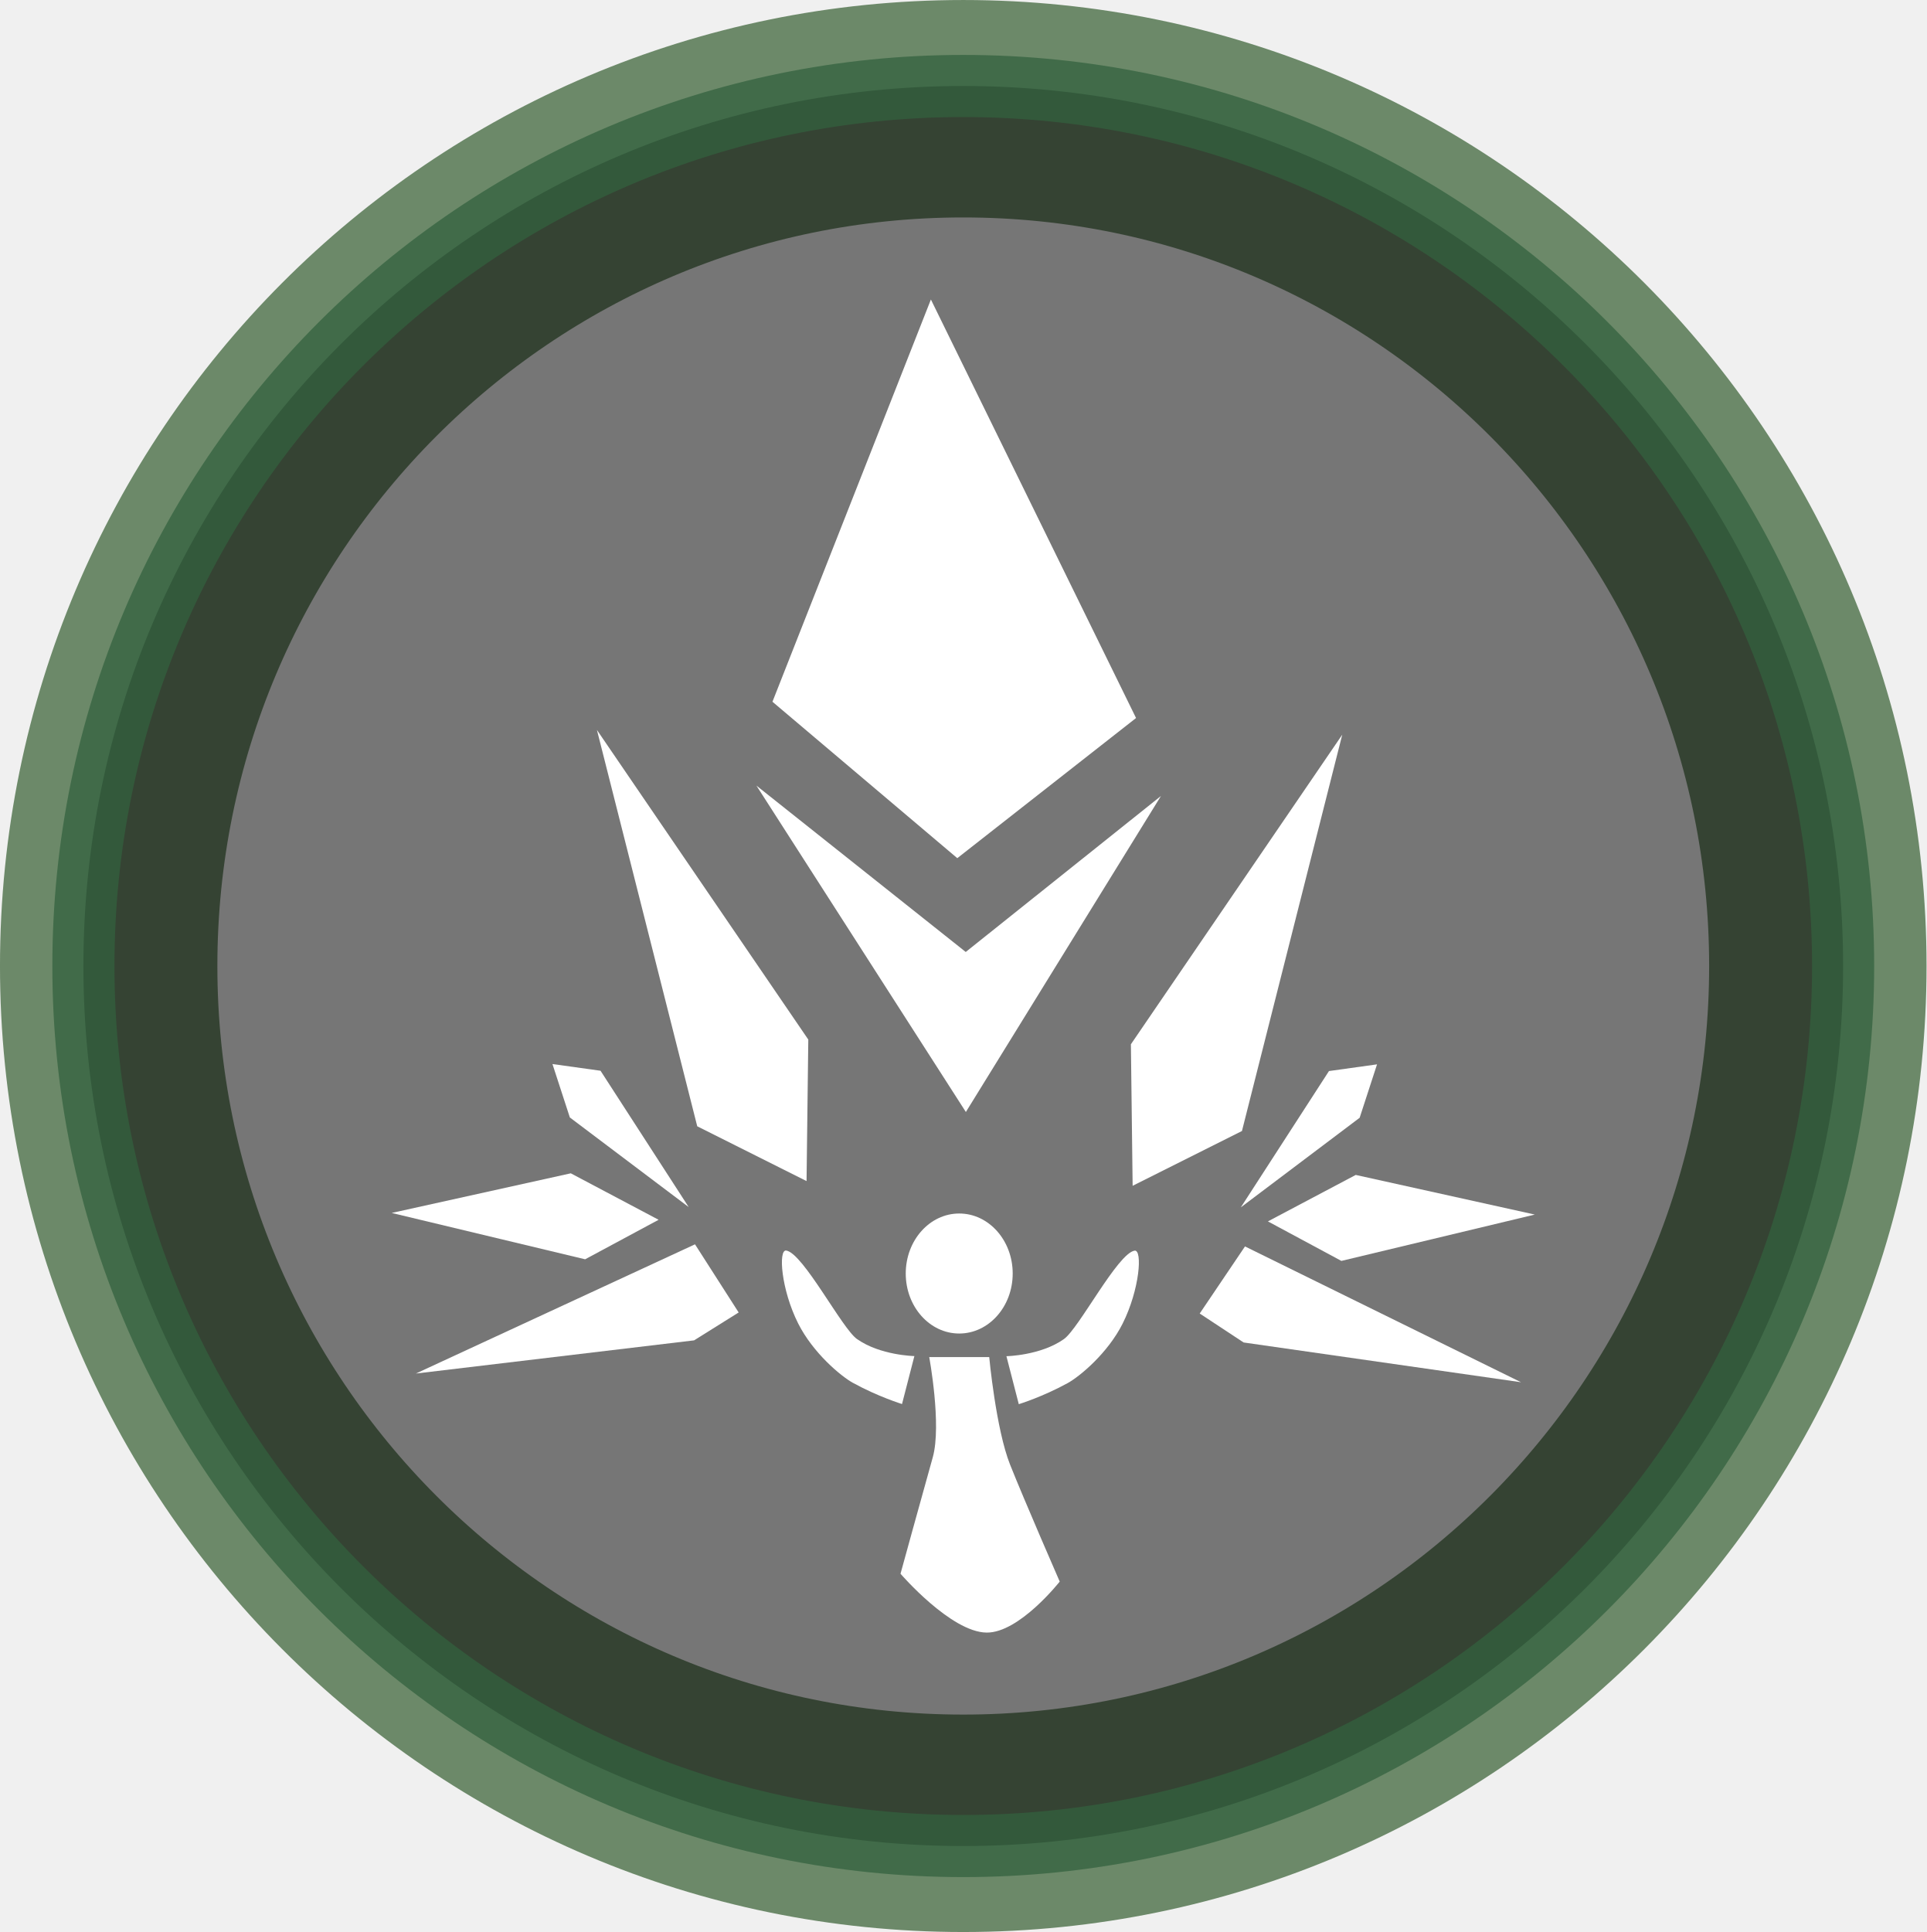
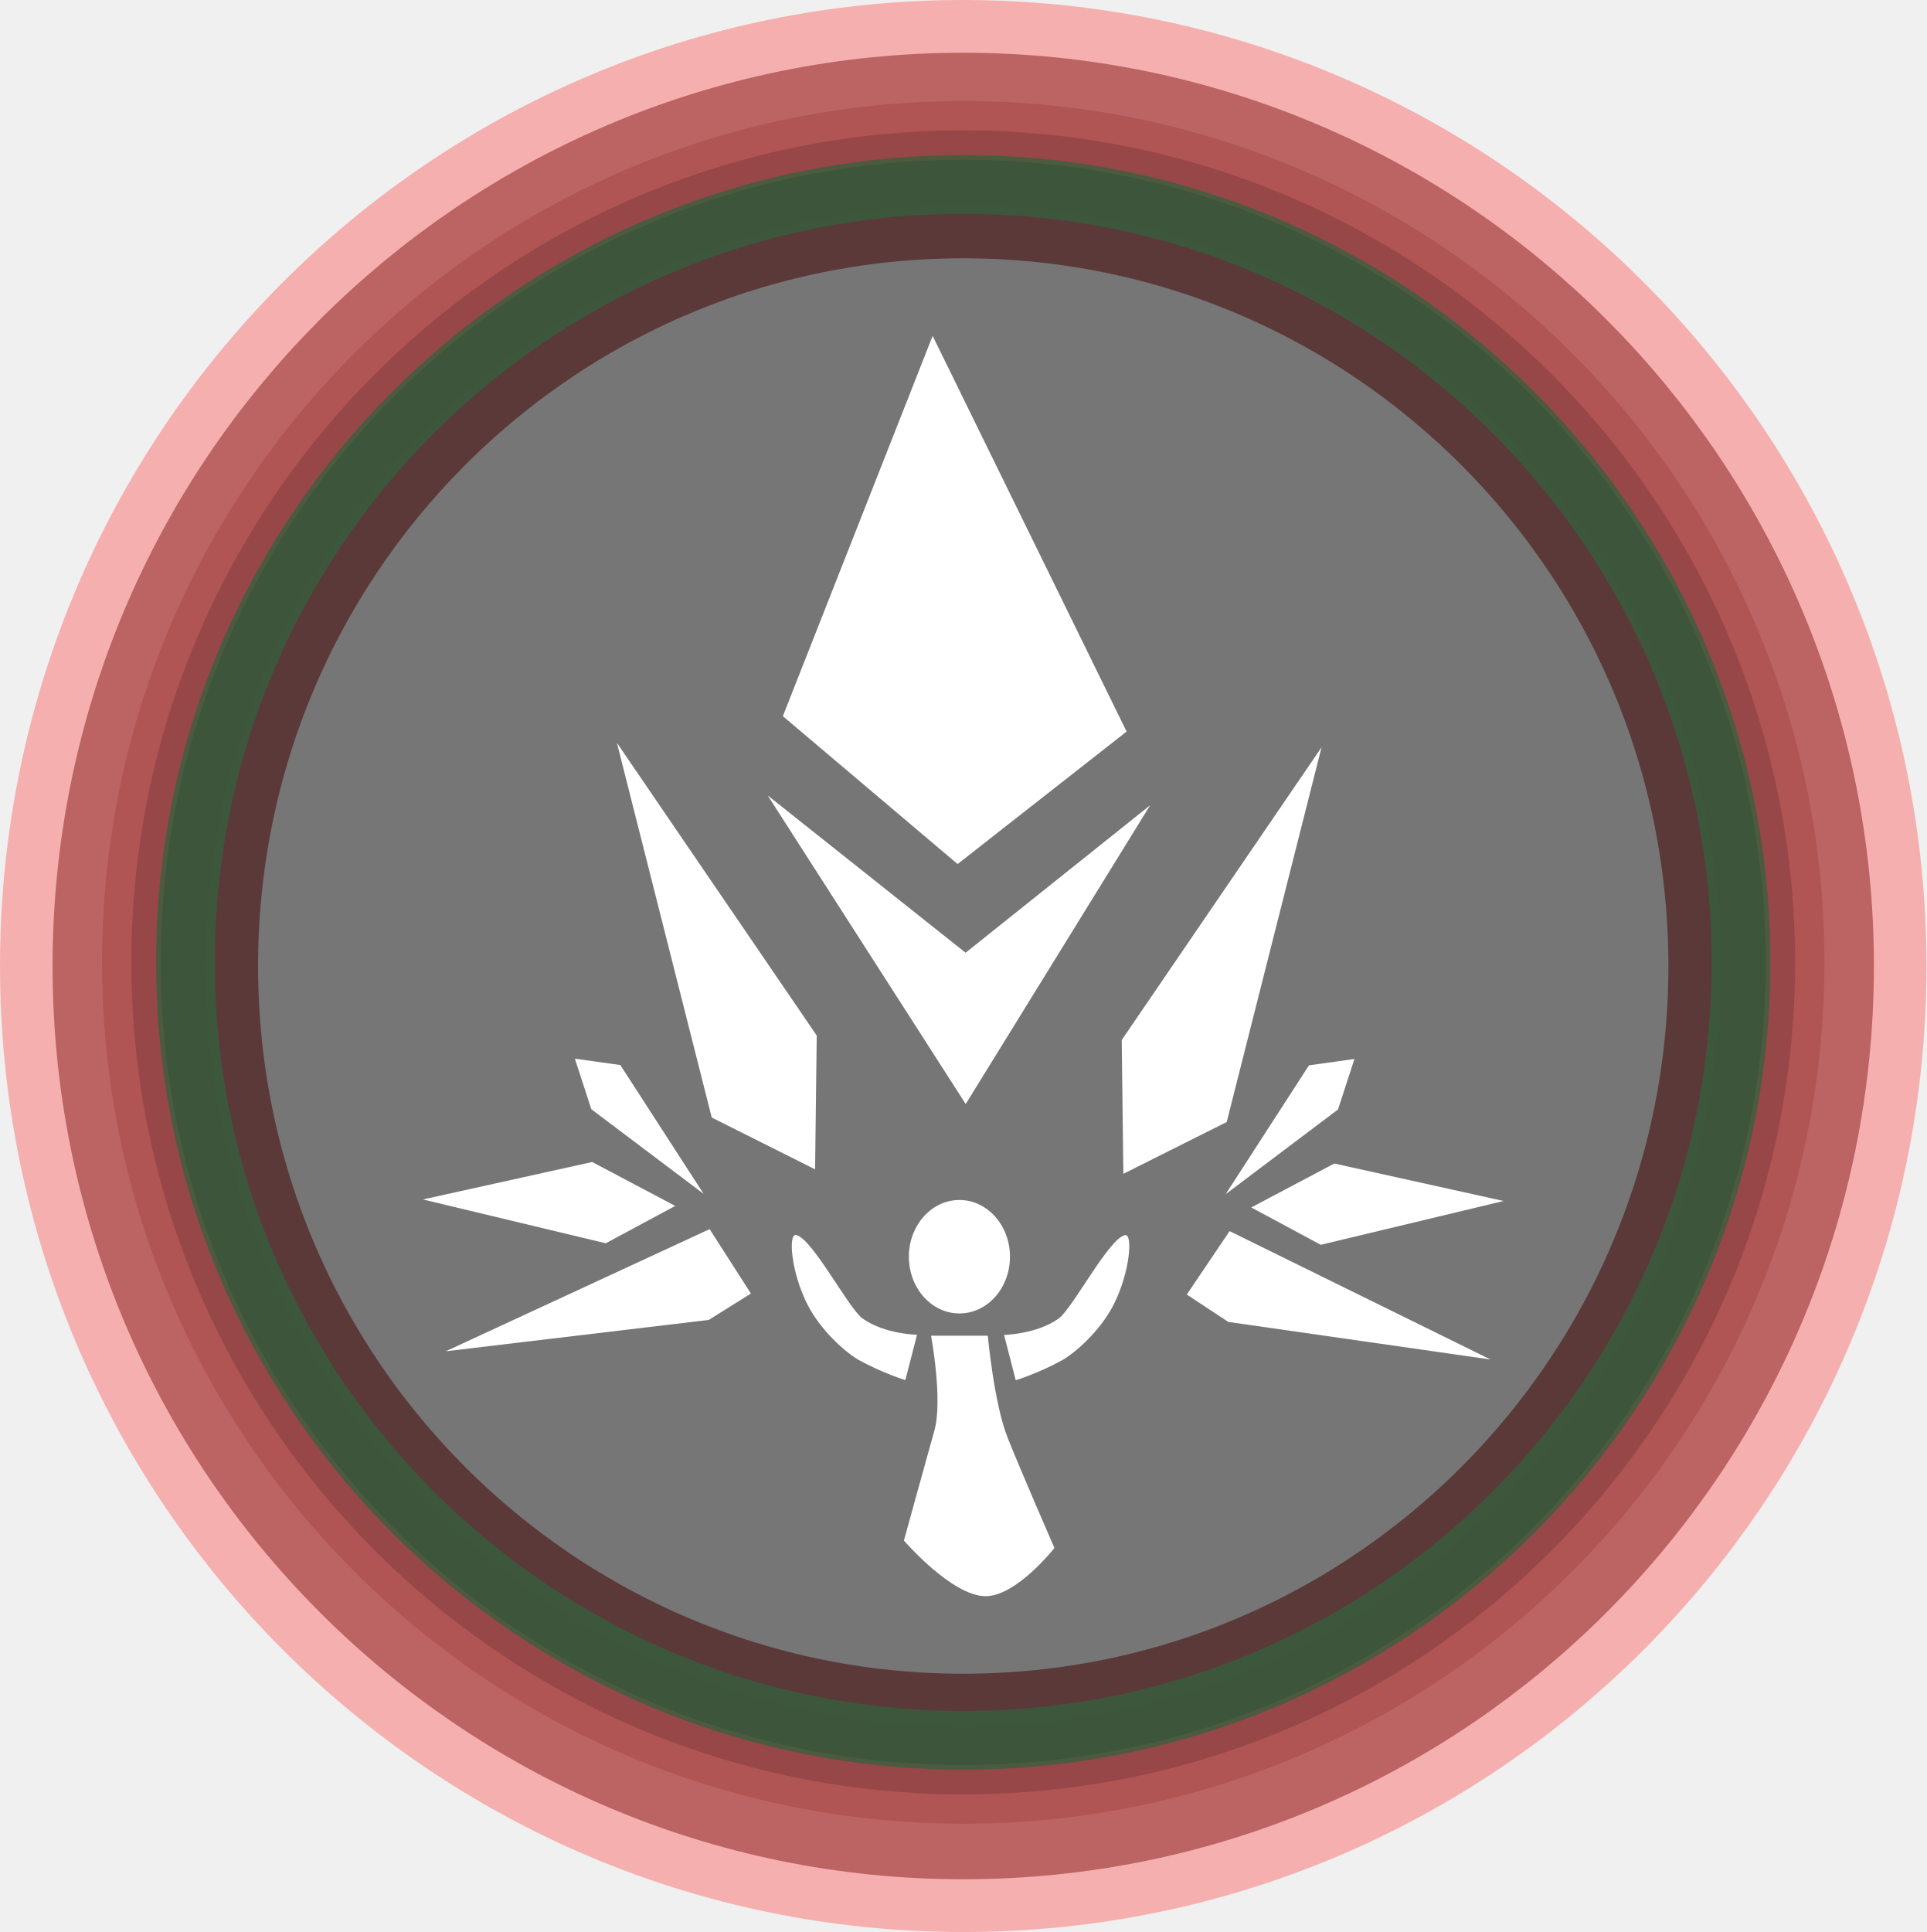
- <svg xmlns="http://www.w3.org/2000/svg" version="1.1" width="31.018" height="31.1" viewBox="0,0,31.018,31.1">
-   <g transform="translate(-294.4912,-164.4498)">
+ <svg xmlns="http://www.w3.org/2000/svg" version="1.1" width="32.808" height="32.896" viewBox="0,0,32.808,32.896">
+   <g transform="translate(-293.5959,-163.5518)">
    <g stroke-miterlimit="10">
-       <path d="M323.759,180c0,7.622 -6.16,13.8 -13.759,13.8c-7.599,0 -13.759,-6.179 -13.759,-13.8c0,-7.622 6.16,-13.8 13.759,-13.8c7.599,0 13.759,6.179 13.759,13.8z" fill="none" stroke-opacity="0.741" stroke="#3e663a" stroke-width="3.5" />
-       <path d="M295.834,180c0,-7.823 6.342,-14.166 14.166,-14.166c7.823,0 14.166,6.342 14.166,14.166c0,7.823 -6.342,14.166 -14.166,14.166c-7.823,0 -14.166,-6.342 -14.166,-14.166z" fill-opacity="0.51" fill="#000000" stroke-opacity="0.741" stroke="#33613f" stroke-width="1" />
+       <path d="M324.654,180c0,8.118 -6.561,14.698 -14.654,14.698c-8.093,0 -14.654,-6.581 -14.654,-14.698c0,-8.118 6.561,-14.698 14.654,-14.698c8.093,0 14.654,6.581 14.654,14.698z" fill="none" stroke-opacity="0.427" stroke="#ff5959" stroke-width="3.5" />
+       <g>
+         <path d="M323.759,180c0,7.622 -6.16,13.8 -13.759,13.8c-7.599,0 -13.759,-6.179 -13.759,-13.8c0,-7.622 6.16,-13.8 13.759,-13.8c7.599,0 13.759,6.179 13.759,13.8z" fill="none" stroke-opacity="0.741" stroke="#a84b4b" stroke-width="3.5" />
+         <path d="M295.834,179.938c0,-7.823 6.342,-14.166 14.166,-14.166c7.823,0 14.166,6.342 14.166,14.166c0,7.823 -6.342,14.166 -14.166,14.166c-7.823,0 -14.166,-6.342 -14.166,-14.166z" fill-opacity="0.51" fill="#000000" stroke-opacity="0.741" stroke="#ab4e4e" stroke-width="1" />
+       </g>
      <path d="" fill="#ffffff" stroke="none" stroke-width="0" />
      <path d="" fill="#ffffff" stroke="none" stroke-width="0" />
      <path d="" fill="#ffffff" stroke="none" stroke-width="0" />
      <path d="" fill="#ffffff" stroke="none" stroke-width="0" />
      <g fill="#ffffff" stroke="none" stroke-width="0">
        <path d="M310.796,184.95c0,0.534 -0.386,0.966 -0.861,0.966c-0.476,0 -0.861,-0.433 -0.861,-0.966c0,-0.534 0.386,-0.966 0.861,-0.966c0.476,0 0.861,0.433 0.861,0.966z" />
        <path d="M308.99,189.782c0,0 0.347,-1.261 0.519,-1.873c0.146,-0.521 -0.057,-1.614 -0.057,-1.614h0.966c0,0 0.108,1.16 0.336,1.732c0.235,0.59 0.799,1.882 0.799,1.882c0,0 -0.651,0.828 -1.178,0.821c-0.575,-0.007 -1.385,-0.947 -1.385,-0.947z" />
        <path d="M310.894,187.053l-0.199,-0.772c0,0 0.55,-0.01 0.925,-0.275c0.242,-0.17 0.864,-1.379 1.138,-1.424c0.131,-0.021 0.083,0.627 -0.193,1.176c-0.238,0.473 -0.686,0.847 -0.884,0.956c-0.4,0.22 -0.786,0.339 -0.786,0.339z" />
        <path d="M308.227,186.712c-0.198,-0.109 -0.645,-0.483 -0.884,-0.956c-0.277,-0.549 -0.324,-1.197 -0.193,-1.176c0.274,0.045 0.896,1.253 1.138,1.424c0.375,0.265 0.925,0.275 0.925,0.275l-0.199,0.772c0,0 -0.386,-0.119 -0.786,-0.339z" />
        <path d="M303.666,182.438l-0.28,-0.86l0.774,0.108l1.419,2.194z" />
        <path d="M314.469,183.885l1.419,-2.194l0.774,-0.108l-0.28,0.86z" />
        <path d="M316.102,176.276l-1.615,6.38l-1.76,0.882l-0.028,-2.278z" />
        <path d="M307.505,181.184l-0.028,2.278l-1.76,-0.882l-1.615,-6.38z" />
        <path d="M301.187,186.56l4.494,-2.08l0.703,1.097l-0.718,0.449z" />
        <path d="M314.514,186.06l-0.707,-0.466l0.729,-1.08l4.444,2.186z" />
        <path d="M310.042,182.35l-3.372,-5.254l3.37,2.678l3.143,-2.511z" />
        <path d="M309.904,178.264l-2.976,-2.518l2.551,-6.475l3.303,6.737z" />
        <path d="M300.798,183.975l2.883,-0.638l1.414,0.748l-1.183,0.636z" />
        <path d="M316.088,184.747l-1.183,-0.636l1.414,-0.748l2.883,0.638z" />
      </g>
+       <path d="M296.754,179.938c0,-7.316 5.93,-13.246 13.246,-13.246c7.316,0 13.246,5.93 13.246,13.246c0,7.316 -5.93,13.246 -13.246,13.246c-7.316,0 -13.246,-5.93 -13.246,-13.246z" fill="none" stroke-opacity="0.741" stroke="#33613f" stroke-width="1" />
    </g>
  </g>
</svg>
